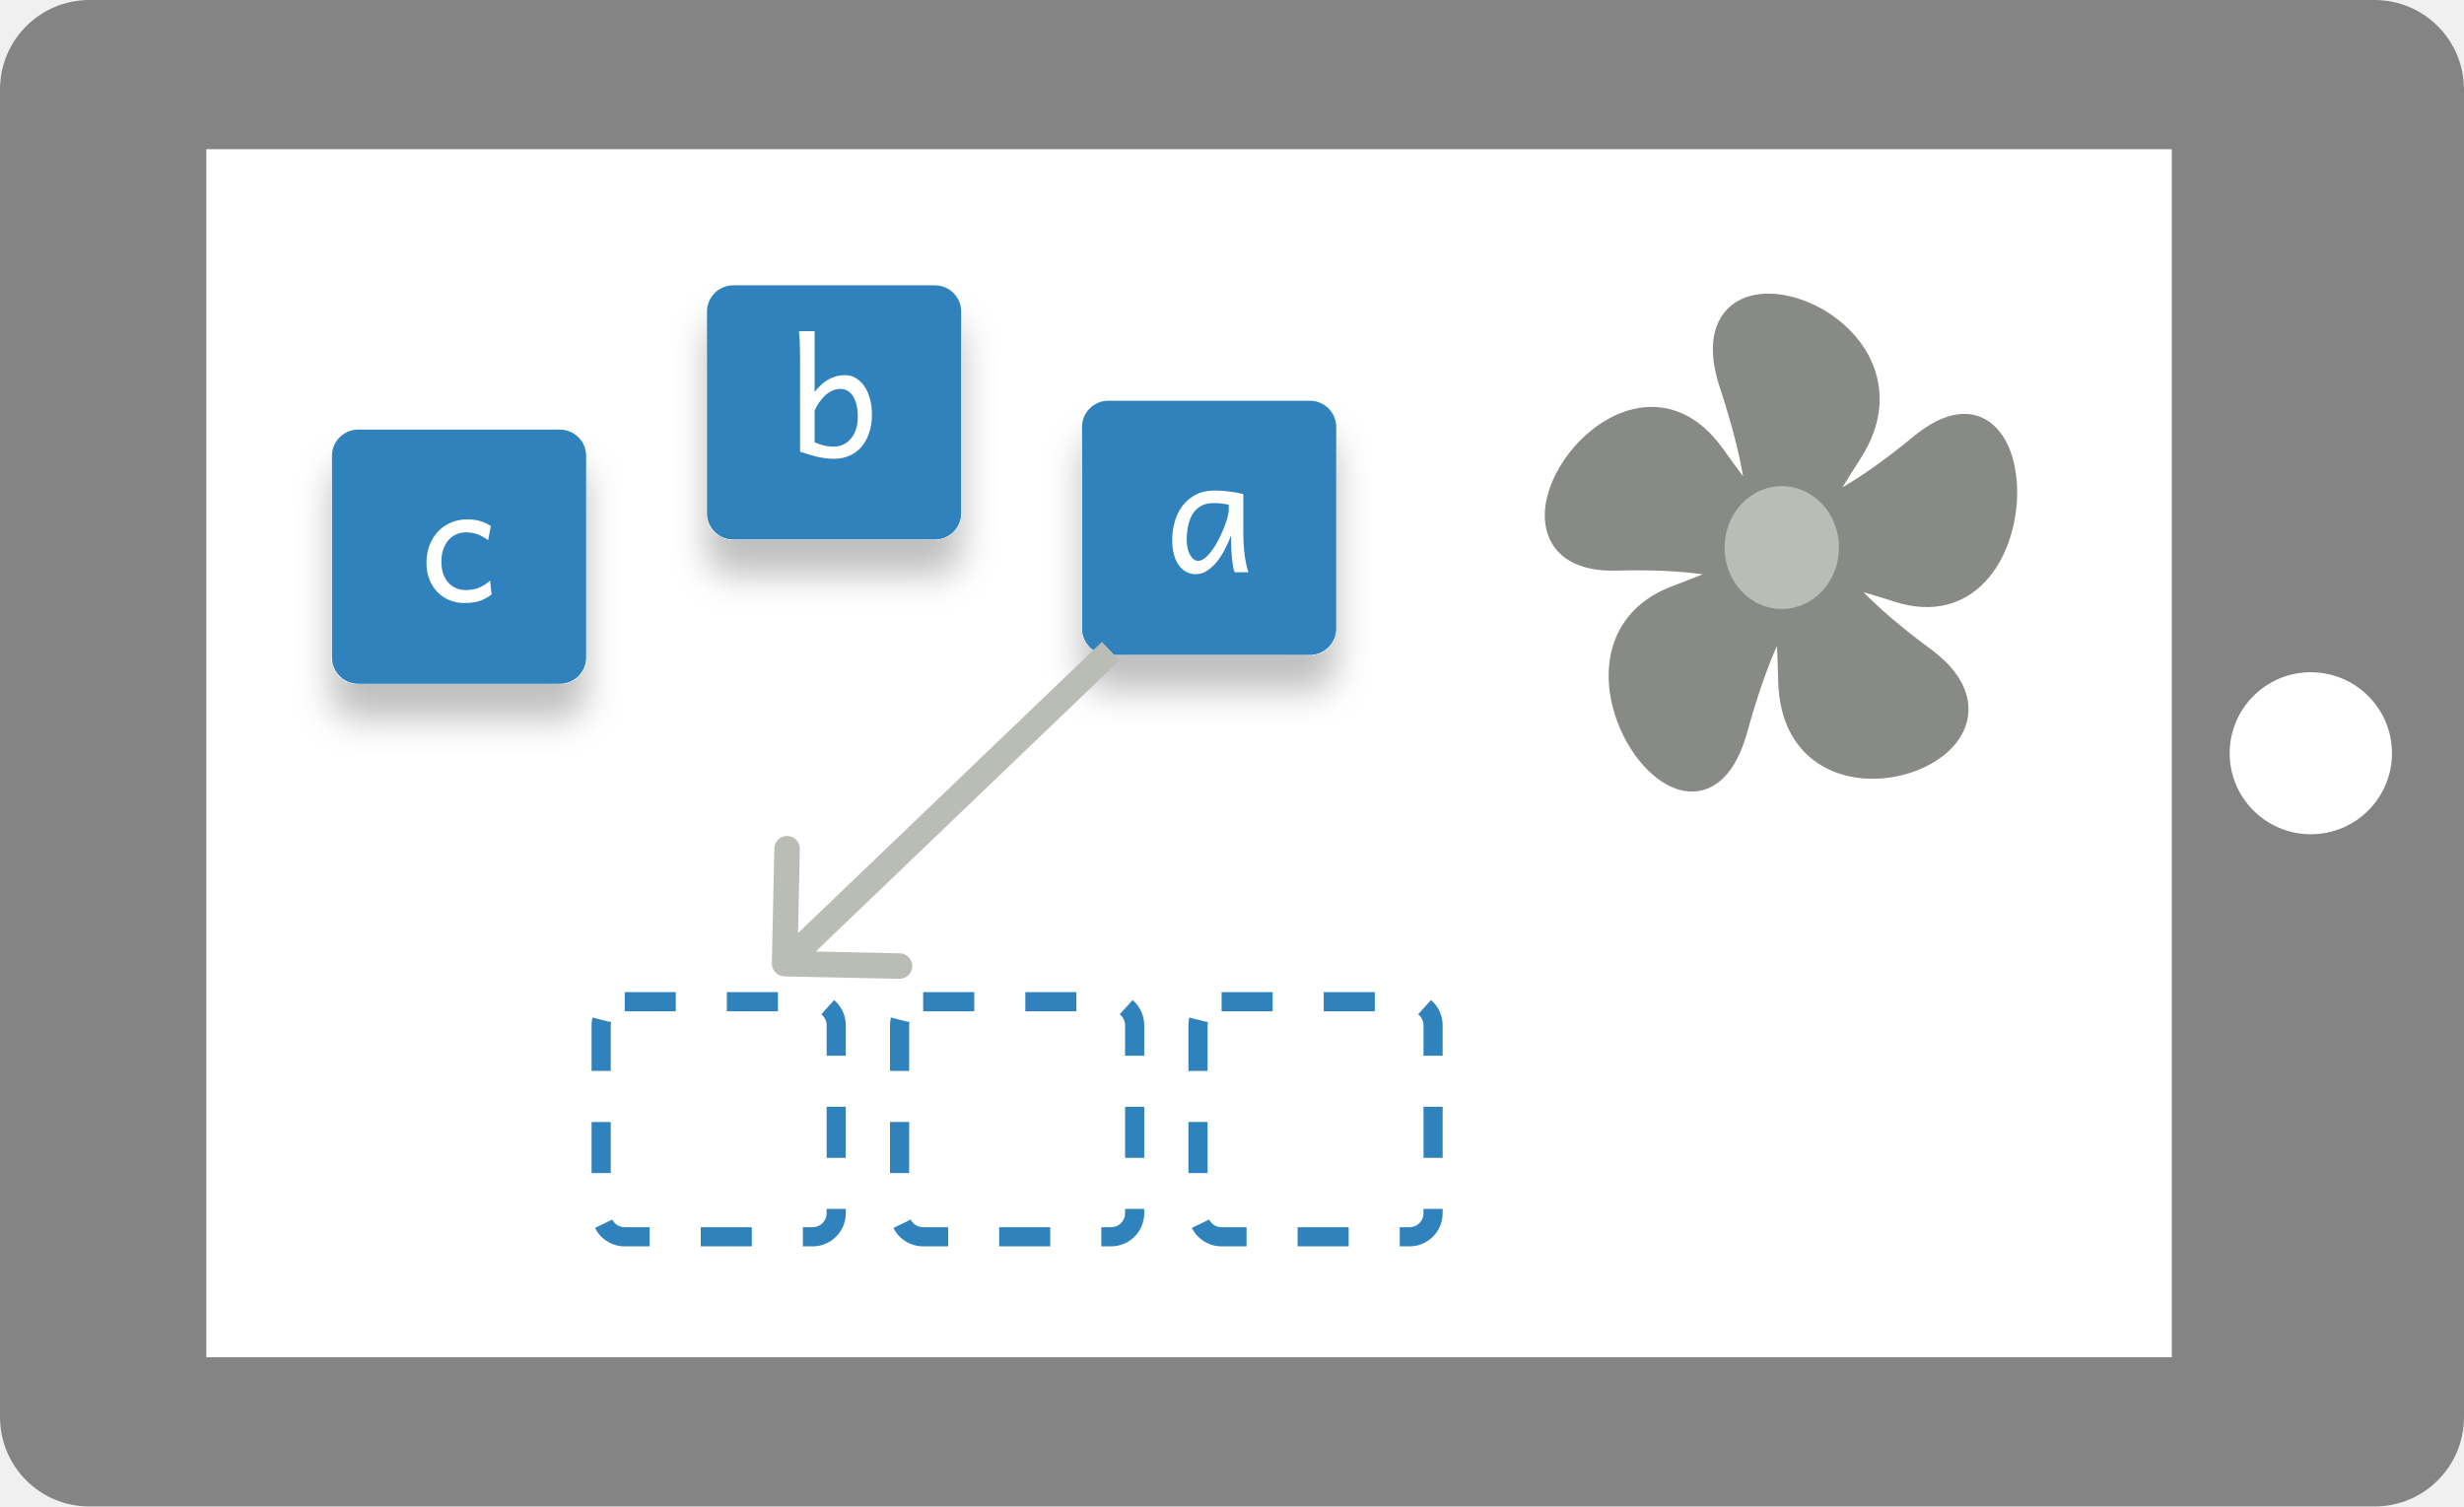
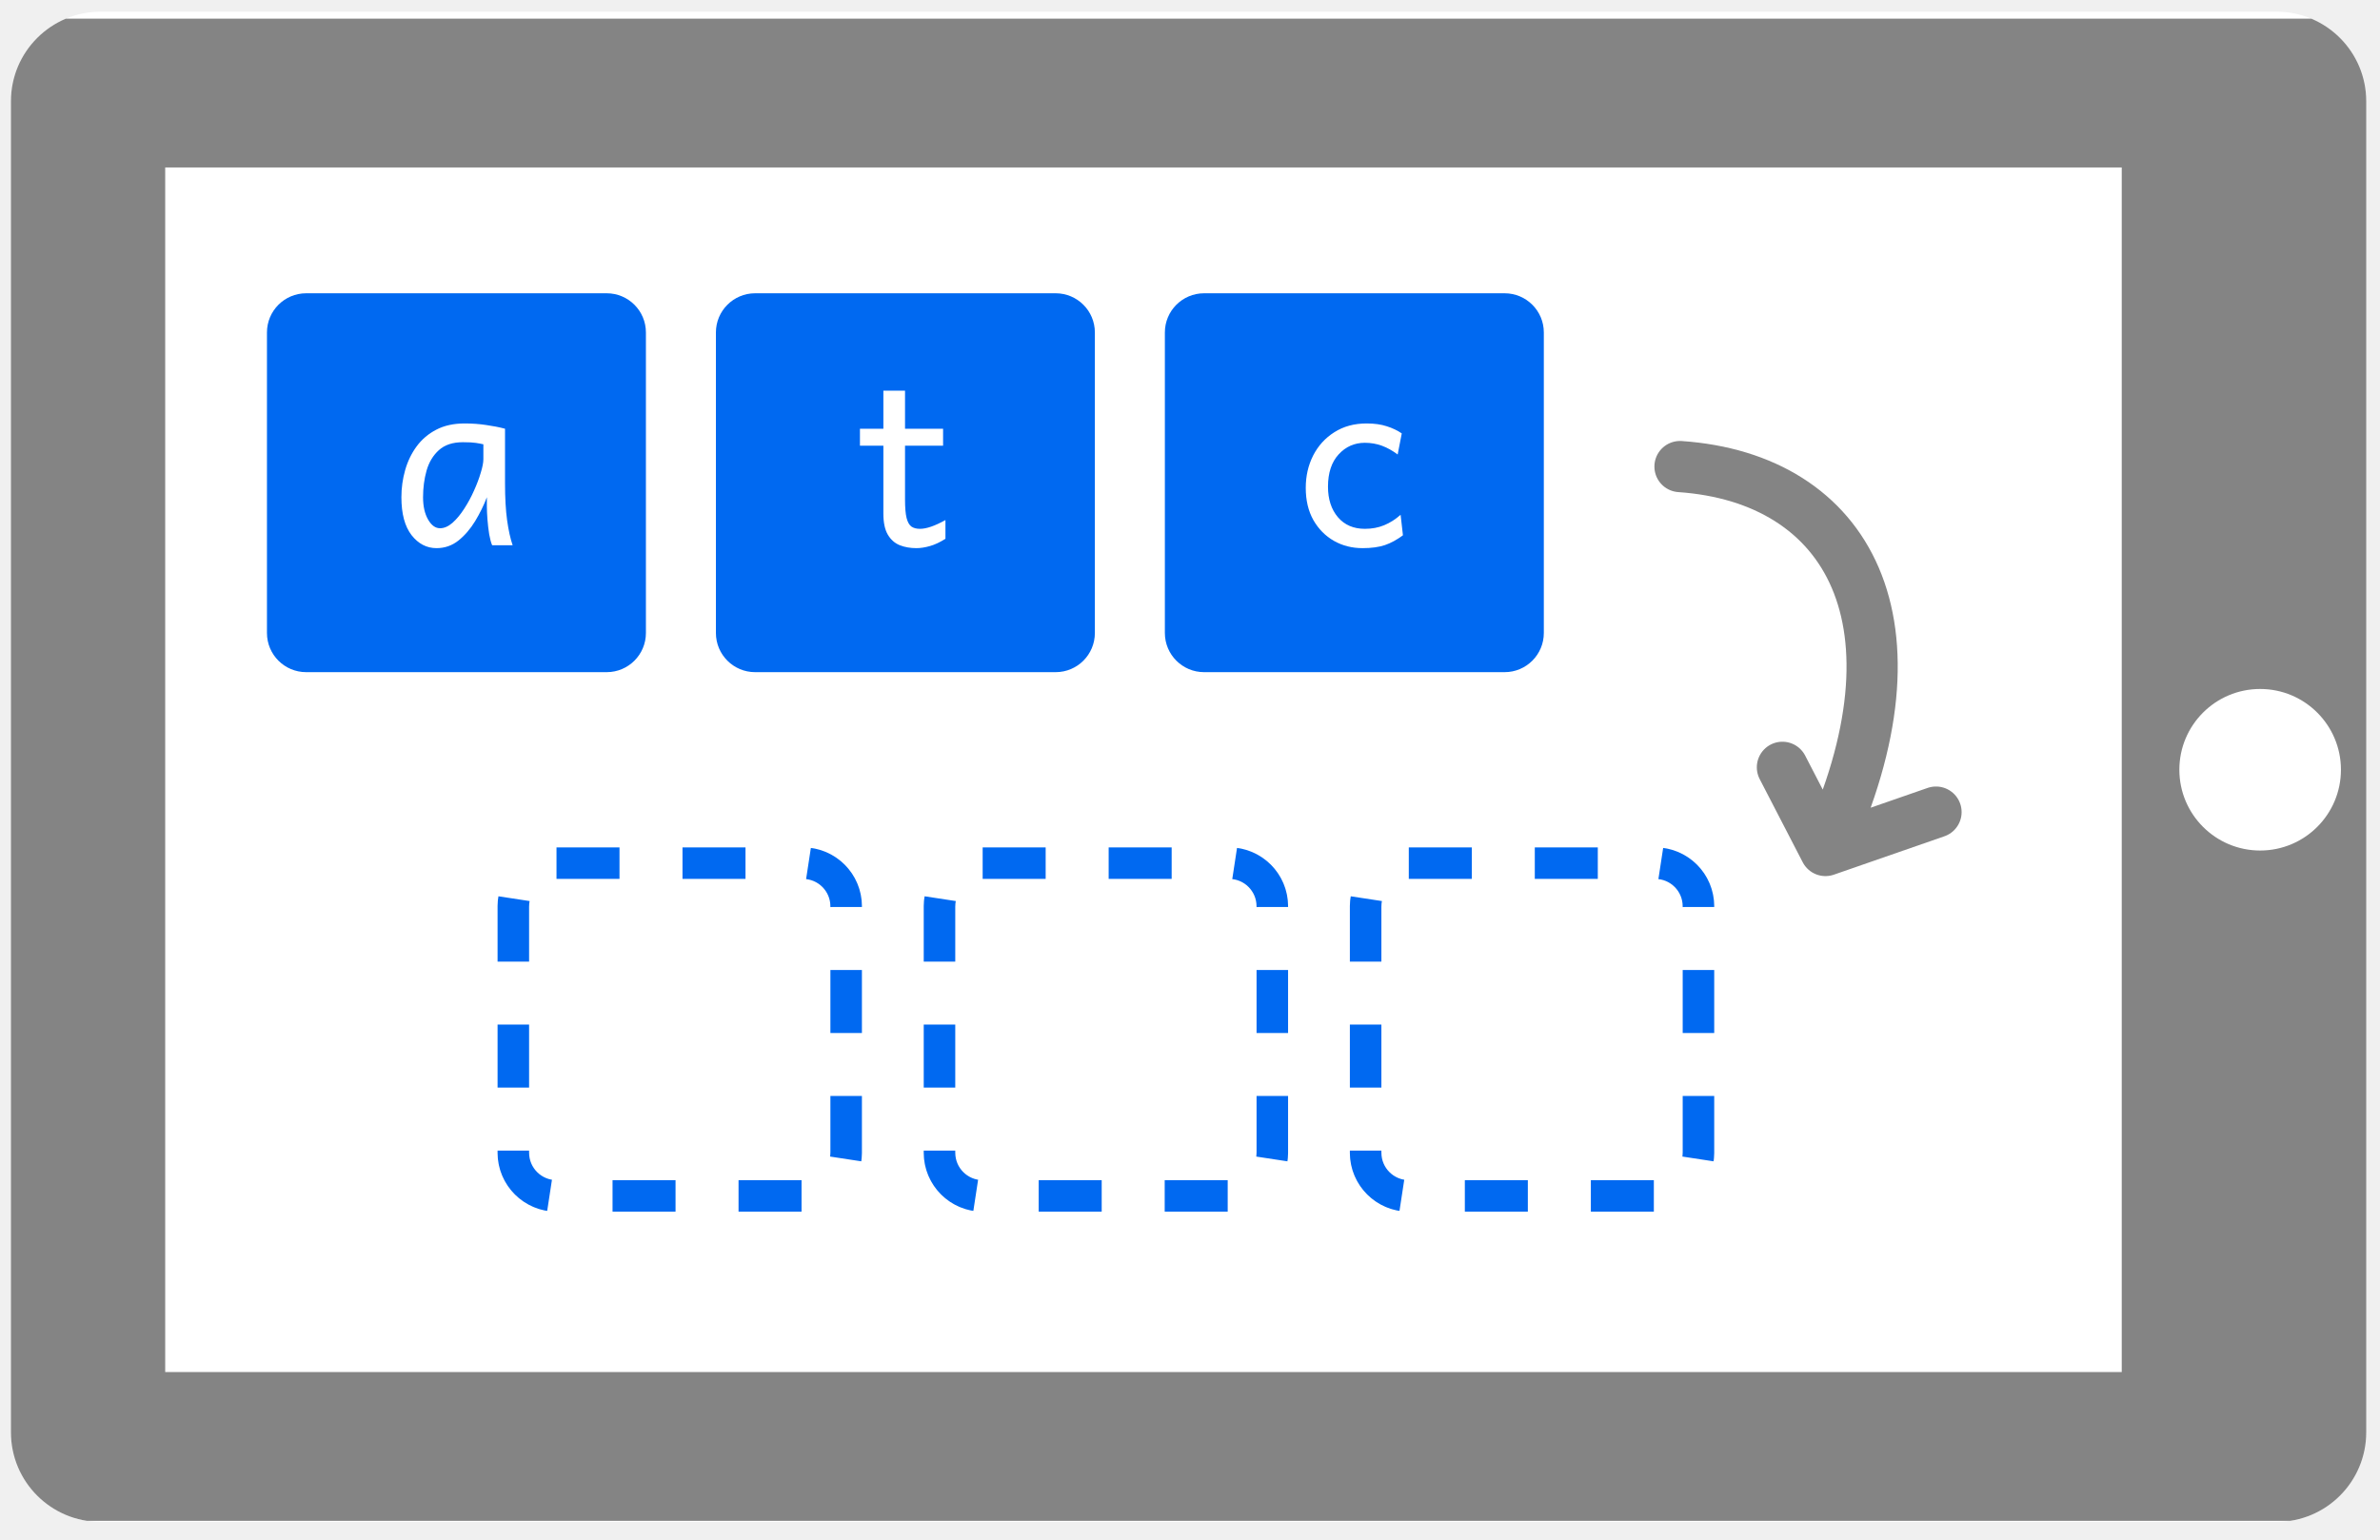
- <svg xmlns="http://www.w3.org/2000/svg" width="193" height="118" viewBox="0 0 193 118" fill="none">
-   <g clip-path="url(#clip0_4699_2467)">
-     <rect y="118" width="118" height="193" rx="7" transform="rotate(-90 0 118)" fill="white" />
-     <path d="M150.757 51.581C132.955 38.445 151.658 39.102 131.263 46.757C120.29 50.875 132.754 69.05 136.059 57.094C142.204 34.872 147.401 54.156 134.313 35.714C127.271 25.791 115.009 44.124 126.63 43.802C148.23 43.204 132.74 54.466 145.045 35.413C151.666 25.162 131.624 18.317 135.501 30.074C142.705 51.926 127.934 39.603 148.628 46.27C159.762 49.857 159.637 27.294 150.412 34.882C133.265 48.986 139.626 30.107 140.11 53.28C140.371 65.748 160.335 58.649 150.757 51.581Z" fill="#888A85" />
-     <path fill-rule="evenodd" clip-rule="evenodd" d="M146.546 28.201C147.579 30.412 147.546 33.109 145.73 35.922C145.211 36.725 144.742 37.473 144.319 38.169C145.793 37.312 147.631 36.044 149.905 34.173C151.129 33.166 152.277 32.596 153.337 32.453C154.422 32.307 155.369 32.618 156.117 33.272C157.553 34.527 158.096 36.879 157.986 39.122C157.875 41.406 157.08 43.886 155.486 45.572C153.845 47.31 151.443 48.109 148.389 47.125C147.516 46.844 146.708 46.597 145.96 46.381C147.175 47.62 148.868 49.103 151.229 50.845C152.5 51.783 153.36 52.778 153.814 53.815C154.279 54.877 154.296 55.94 153.948 56.904C153.279 58.758 151.361 60.038 149.339 60.62C147.28 61.211 144.836 61.167 142.848 60.062C140.8 58.924 139.349 56.721 139.278 53.3C139.257 52.323 139.227 51.422 139.187 50.593C138.465 52.215 137.673 54.401 136.858 57.348C136.419 58.935 135.803 60.12 135.024 60.903C134.226 61.706 133.289 62.051 132.326 61.994C130.477 61.884 128.749 60.323 127.608 58.44C126.448 56.522 125.732 54.014 126.097 51.645C126.473 49.204 127.978 47.043 130.988 45.913C131.848 45.59 132.637 45.281 133.36 44.984C131.699 44.748 129.517 44.616 126.652 44.695C125.11 44.738 123.869 44.475 122.933 43.922C121.975 43.356 121.38 42.507 121.133 41.507C120.659 39.586 121.508 37.341 122.826 35.595C124.167 33.818 126.169 32.313 128.383 31.953C130.663 31.583 133.044 32.45 134.975 35.173C135.527 35.95 136.046 36.659 136.532 37.306C136.228 35.538 135.671 33.27 134.716 30.372C134.201 28.812 134.05 27.465 134.251 26.339C134.457 25.187 135.026 24.317 135.836 23.756C137.393 22.678 139.646 22.852 141.6 23.656C143.59 24.476 145.543 26.053 146.546 28.201ZM136.852 40.501C135.929 39.363 134.866 37.968 133.65 36.255C132.061 34.016 130.269 33.454 128.632 33.72C126.929 33.997 125.272 35.194 124.12 36.72C122.945 38.277 122.468 39.934 122.743 41.05C122.871 41.568 123.169 42.021 123.737 42.357C124.328 42.706 125.246 42.946 126.609 42.909C131.209 42.781 134.202 43.184 136.172 43.748C136.195 43.618 136.235 43.527 136.246 43.501C136.247 43.499 136.248 43.497 136.248 43.496C136.299 43.376 136.338 43.303 136.375 43.235C136.435 43.124 136.489 43.024 136.578 42.75C136.696 42.384 136.827 41.792 136.849 40.863C136.852 40.748 136.853 40.627 136.852 40.501ZM138.67 46.169C138.665 46.184 138.665 46.181 138.67 46.166C138.67 46.167 138.67 46.168 138.67 46.169ZM138.96 47.342C138.852 47.279 138.784 47.21 138.764 47.19C138.763 47.189 138.761 47.188 138.761 47.187C138.67 47.097 138.617 47.035 138.568 46.976C138.488 46.881 138.416 46.796 138.201 46.62C137.913 46.386 137.429 46.07 136.612 45.76C136.51 45.722 136.404 45.683 136.292 45.645C134.998 46.236 133.433 46.889 131.538 47.6C129.062 48.529 128.01 50.184 127.74 51.936C127.459 53.759 128.009 55.82 129.005 57.467C130.023 59.147 131.344 60.146 132.418 60.21C132.917 60.239 133.411 60.075 133.885 59.599C134.377 59.105 134.873 58.242 135.261 56.84C136.57 52.107 137.851 49.178 138.96 47.342ZM141.878 45.542C141.89 45.552 141.888 45.551 141.876 45.541C141.877 45.541 141.878 45.542 141.878 45.542ZM143.008 45.608C142.919 45.699 142.836 45.748 142.813 45.761C142.811 45.763 142.81 45.763 142.809 45.764C142.702 45.829 142.63 45.863 142.563 45.895C142.454 45.947 142.356 45.994 142.133 46.16C141.837 46.381 141.407 46.778 140.88 47.515C140.815 47.607 140.748 47.704 140.679 47.806C140.803 49.309 140.898 51.108 140.943 53.26C141.002 56.074 142.144 57.658 143.614 58.475C145.143 59.325 147.14 59.401 148.908 58.894C150.712 58.375 152.006 57.335 152.394 56.259C152.575 55.759 152.582 55.204 152.307 54.574C152.02 53.919 151.409 53.146 150.285 52.317C146.494 49.52 144.293 47.307 143.008 45.608ZM142.314 42.075C142.326 42.065 142.325 42.068 142.312 42.076C142.313 42.076 142.314 42.075 142.314 42.075ZM142.722 40.943C142.775 41.062 142.792 41.161 142.797 41.189C142.798 41.191 142.798 41.193 142.798 41.194C142.823 41.324 142.831 41.407 142.839 41.485C142.851 41.613 142.862 41.727 142.941 42.005C143.045 42.376 143.264 42.937 143.755 43.703C143.816 43.798 143.881 43.896 143.951 43.998C145.322 44.336 146.946 44.795 148.868 45.414C151.38 46.223 153.138 45.548 154.316 44.3C155.542 43.003 156.227 40.989 156.323 39.029C156.421 37.028 155.899 35.386 155.065 34.657C154.677 34.319 154.188 34.14 153.544 34.226C152.875 34.316 152.001 34.701 150.919 35.591C147.266 38.595 144.625 40.156 142.722 40.943ZM139.375 40.558C139.371 40.543 139.372 40.545 139.376 40.561C139.375 40.56 139.375 40.559 139.375 40.558ZM137.122 43.089C137.108 43.089 137.11 43.088 137.125 43.089C137.124 43.089 137.123 43.089 137.122 43.089ZM138.497 39.793C138.388 37.608 137.82 34.431 136.286 29.776C135.831 28.397 135.76 27.386 135.887 26.676C136.009 25.992 136.319 25.548 136.739 25.257C137.643 24.632 139.26 24.606 141.003 25.325C142.712 26.028 144.285 27.349 145.057 29.001C145.799 30.589 145.854 32.591 144.36 34.904C143.217 36.674 142.309 38.189 141.585 39.483C141.474 39.522 141.367 39.559 141.264 39.592C140.433 39.856 139.868 39.906 139.507 39.898C139.236 39.892 139.131 39.868 139.015 39.841C138.943 39.825 138.866 39.807 138.744 39.792C138.743 39.792 138.741 39.792 138.739 39.792C138.712 39.788 138.619 39.776 138.497 39.793Z" fill="#888A85" />
-     <path d="M143.212 42.89C143.212 43.404 143.118 43.913 142.935 44.388C142.751 44.864 142.483 45.295 142.144 45.659C141.805 46.023 141.402 46.312 140.96 46.508C140.517 46.705 140.042 46.807 139.563 46.807C139.083 46.807 138.609 46.705 138.166 46.508C137.723 46.312 137.32 46.023 136.982 45.659C136.643 45.295 136.374 44.864 136.191 44.388C136.007 43.913 135.913 43.404 135.914 42.89C135.913 42.375 136.007 41.866 136.191 41.391C136.374 40.916 136.643 40.484 136.982 40.12C137.32 39.756 137.723 39.468 138.166 39.271C138.609 39.074 139.083 38.972 139.563 38.972C140.042 38.972 140.517 39.074 140.96 39.271C141.402 39.468 141.805 39.756 142.144 40.12C142.483 40.484 142.751 40.916 142.935 41.391C143.118 41.866 143.212 42.375 143.212 42.89V42.89Z" fill="#BABDB6" />
-     <path fill-rule="evenodd" clip-rule="evenodd" d="M139.563 39.866C139.193 39.866 138.827 39.944 138.485 40.096C138.143 40.248 137.832 40.471 137.571 40.751C137.309 41.032 137.102 41.365 136.961 41.732C136.819 42.099 136.746 42.492 136.747 42.889V42.89C136.746 43.287 136.819 43.68 136.961 44.047C137.102 44.413 137.309 44.747 137.571 45.028C137.832 45.308 138.143 45.531 138.485 45.683C138.827 45.835 139.193 45.913 139.563 45.913C139.933 45.913 140.299 45.835 140.641 45.683C140.983 45.531 141.293 45.308 141.555 45.028C141.816 44.747 142.024 44.413 142.165 44.047C142.307 43.68 142.379 43.287 142.379 42.89L143.212 42.889L142.379 42.889C142.379 42.492 142.307 42.099 142.165 41.732C142.024 41.365 141.816 41.032 141.555 40.751C141.293 40.471 140.983 40.248 140.641 40.096C140.299 39.944 139.933 39.866 139.563 39.866ZM144.045 42.889C144.045 42.258 143.929 41.633 143.704 41.049C143.479 40.465 143.149 39.935 142.733 39.488C142.317 39.041 141.823 38.687 141.279 38.445C140.735 38.203 140.152 38.079 139.563 38.079C138.974 38.079 138.391 38.203 137.847 38.445C137.303 38.687 136.809 39.041 136.393 39.488C135.977 39.935 135.646 40.465 135.421 41.049C135.196 41.633 135.081 42.258 135.081 42.889C135.081 43.521 135.196 44.146 135.421 44.73C135.646 45.313 135.977 45.844 136.393 46.291C136.809 46.737 137.303 47.092 137.847 47.334C138.391 47.575 138.974 47.7 139.563 47.7C140.152 47.7 140.735 47.575 141.279 47.334C141.823 47.092 142.317 46.737 142.733 46.291C143.149 45.844 143.479 45.313 143.704 44.73C143.929 44.146 144.045 43.521 144.045 42.889Z" fill="#BABDB6" />
-     <path d="M0 112.156C0 115.383 2.622 118 5.855 118H188.145C191.378 118 194 115.383 194 112.156V5.844C194 2.616 191.378 0 188.145 -0H5.855C2.622 -0 0 2.616 0 5.844V112.156ZM16.16 106.312V11.688H170.111V106.312H16.16Z" fill="#848484" />
-     <path d="M187.359 59C187.359 55.496 184.513 52.655 181.002 52.655C177.491 52.655 174.645 55.496 174.645 59C174.645 62.504 177.491 65.345 181.002 65.345C184.513 65.345 187.359 62.504 187.359 59Z" fill="white" />
-     <rect x="47.087" y="78.462" width="18.412" height="18.412" rx="1.847" stroke="#2F82BC" stroke-width="1.5" stroke-dasharray="4 4" />
-     <rect x="70.463" y="78.462" width="18.412" height="18.412" rx="1.847" stroke="#2F82BC" stroke-width="1.5" stroke-dasharray="4 4" />
-     <rect x="93.838" y="78.462" width="18.412" height="18.412" rx="1.847" stroke="#2F82BC" stroke-width="1.5" stroke-dasharray="4 4" />
-     <g filter="url(#filter0_d_4699_2467)">
-       <rect x="26" y="33.648" width="19.912" height="19.912" rx="2.06" fill="#2F82BC" />
-       <path d="M38.51 46.557C38.354 46.676 38.198 46.779 38.042 46.865C37.89 46.947 37.73 47.017 37.562 47.074C37.394 47.128 37.213 47.167 37.021 47.191C36.828 47.22 36.617 47.234 36.387 47.234C35.972 47.234 35.585 47.163 35.224 47.019C34.863 46.871 34.547 46.66 34.276 46.385C34.005 46.11 33.792 45.778 33.636 45.388C33.48 44.999 33.403 44.558 33.403 44.066C33.403 43.602 33.476 43.165 33.624 42.755C33.776 42.345 33.989 41.986 34.264 41.678C34.543 41.37 34.879 41.128 35.273 40.952C35.671 40.772 36.114 40.681 36.602 40.681C37.012 40.681 37.365 40.73 37.66 40.829C37.96 40.923 38.222 41.048 38.448 41.204L38.233 42.312C37.954 42.107 37.677 41.953 37.402 41.85C37.127 41.748 36.83 41.697 36.51 41.697C36.235 41.697 35.979 41.75 35.741 41.856C35.507 41.959 35.302 42.109 35.125 42.306C34.953 42.503 34.818 42.745 34.719 43.032C34.621 43.319 34.572 43.643 34.572 44.004C34.572 44.336 34.617 44.638 34.707 44.908C34.797 45.179 34.926 45.413 35.095 45.61C35.263 45.803 35.466 45.953 35.704 46.059C35.942 46.166 36.21 46.219 36.51 46.219C36.883 46.219 37.222 46.156 37.525 46.028C37.829 45.901 38.116 45.719 38.387 45.481L38.51 46.557Z" fill="white" />
+ <svg xmlns="http://www.w3.org/2000/svg" width="102" height="66" viewBox="0 0 102 66" fill="none">
+   <g clip-path="url(#clip0_5341_5842)">
+     <rect x="0.469" y="65.237" width="64.735" height="100.942" rx="3.84" transform="rotate(-90 0.46875 65.2373)" fill="white" />
+     <path d="M-1.722 62.004C-1.722 63.765 -0.294 65.193 1.467 65.193H100.754C102.515 65.193 103.943 63.765 103.943 62.004V3.989C103.943 2.227 102.515 0.8 100.754 0.799H1.467C-0.294 0.799 -1.722 2.227 -1.722 3.989V62.004ZM7.08 58.815V7.178H90.932V58.815H7.08Z" fill="#848484" />
+     <path d="M100.326 32.996C100.326 31.084 98.776 29.534 96.864 29.534C94.951 29.534 93.401 31.084 93.401 32.996C93.401 34.908 94.951 36.459 96.864 36.459C98.776 36.459 100.326 34.908 100.326 32.996Z" fill="white" />
+     <rect x="11.441" y="12.572" width="16.241" height="16.241" rx="1.68" fill="#0069F1" />
+     <path d="M21.97 23.372H21.092C21.045 23.265 21.003 23.109 20.966 22.905C20.933 22.698 20.908 22.485 20.891 22.268C20.875 22.047 20.866 21.863 20.866 21.716V21.314C20.736 21.659 20.568 22 20.364 22.338C20.16 22.673 19.921 22.951 19.647 23.171C19.372 23.389 19.059 23.497 18.708 23.497C18.287 23.497 17.93 23.312 17.639 22.941C17.348 22.566 17.203 22.024 17.203 21.314C17.203 20.916 17.256 20.53 17.363 20.155C17.47 19.777 17.634 19.437 17.855 19.136C18.076 18.835 18.357 18.596 18.698 18.419C19.039 18.241 19.444 18.152 19.913 18.152C20.237 18.152 20.543 18.174 20.831 18.218C21.119 18.258 21.39 18.311 21.644 18.378V20.712C21.644 21.345 21.674 21.877 21.734 22.308C21.795 22.736 21.873 23.091 21.97 23.372ZM20.716 19.683V19.046C20.632 19.026 20.527 19.006 20.399 18.986C20.276 18.966 20.088 18.956 19.837 18.956C19.402 18.956 19.059 19.069 18.808 19.297C18.561 19.521 18.385 19.812 18.282 20.17C18.181 20.528 18.131 20.91 18.131 21.314C18.131 21.703 18.203 22.022 18.347 22.273C18.491 22.521 18.661 22.644 18.859 22.644C19.036 22.644 19.213 22.567 19.391 22.413C19.568 22.256 19.735 22.055 19.892 21.811C20.053 21.564 20.194 21.304 20.314 21.033C20.438 20.759 20.535 20.501 20.605 20.26C20.679 20.02 20.716 19.827 20.716 19.683Z" fill="white" />
+     <rect x="30.682" y="12.572" width="16.241" height="16.241" rx="1.68" fill="#0069F1" />
+     <path d="M40.519 22.293V23.096C40.288 23.243 40.067 23.347 39.856 23.407C39.645 23.467 39.452 23.497 39.274 23.497C39.013 23.497 38.776 23.456 38.562 23.372C38.347 23.285 38.177 23.134 38.05 22.92C37.922 22.703 37.859 22.402 37.859 22.017C37.859 21.896 37.859 21.699 37.859 21.425C37.859 21.15 37.859 20.828 37.859 20.456C37.859 20.081 37.859 19.682 37.859 19.257C37.859 18.828 37.859 18.398 37.859 17.967C37.859 17.535 37.859 17.129 37.859 16.747H38.787C38.787 17.176 38.787 17.634 38.787 18.122C38.787 18.608 38.787 19.078 38.787 19.533C38.787 19.988 38.787 20.384 38.787 20.722C38.787 21.057 38.787 21.288 38.787 21.415C38.787 21.759 38.809 22.022 38.853 22.203C38.899 22.383 38.97 22.507 39.063 22.574C39.157 22.638 39.279 22.669 39.43 22.669C39.704 22.669 40.067 22.544 40.519 22.293ZM40.418 19.106H36.855V18.378H40.418V19.106Z" fill="white" />
+     <rect x="49.923" y="12.572" width="16.241" height="16.241" rx="1.68" fill="#0069F1" />
+     <path d="M60.026 22.067L60.126 22.945C59.872 23.136 59.614 23.277 59.353 23.367C59.092 23.454 58.773 23.497 58.395 23.497C57.946 23.497 57.538 23.394 57.17 23.186C56.802 22.976 56.508 22.678 56.287 22.293C56.069 21.905 55.961 21.445 55.961 20.913C55.961 20.408 56.066 19.946 56.277 19.528C56.491 19.11 56.794 18.776 57.185 18.529C57.577 18.278 58.038 18.152 58.57 18.152C58.905 18.152 59.193 18.193 59.434 18.273C59.678 18.35 59.892 18.452 60.076 18.579L59.9 19.483C59.676 19.315 59.45 19.19 59.223 19.106C58.995 19.023 58.753 18.981 58.495 18.981C58.05 18.981 57.675 19.146 57.371 19.477C57.066 19.809 56.914 20.27 56.914 20.863C56.914 21.401 57.056 21.838 57.341 22.173C57.625 22.504 58.01 22.669 58.495 22.669C58.796 22.669 59.072 22.618 59.323 22.514C59.574 22.41 59.808 22.261 60.026 22.067Z" fill="white" />
+     <path d="M72 20C79.231 20.499 82.723 26.733 78.234 36.458M78.234 36.458L76.389 32.892M78.234 36.458L82.972 34.812" stroke="#848484" stroke-width="2.194" stroke-linecap="round" stroke-linejoin="round" />
+     <g clip-path="url(#clip1_5341_5842)">
+       <rect x="22" y="37" width="14.264" height="14.264" rx="1.85" stroke="#0069F1" stroke-width="1.351" stroke-dasharray="2.7 2.7" />
+       <rect x="40.264" y="37" width="14.264" height="14.264" rx="1.85" stroke="#0069F1" stroke-width="1.351" stroke-dasharray="2.7 2.7" />
+       <rect x="58.527" y="37" width="14.264" height="14.264" rx="1.85" stroke="#0069F1" stroke-width="1.351" stroke-dasharray="2.7 2.7" />
    </g>
-     <g filter="url(#filter1_d_4699_2467)">
-       <rect x="55.376" y="22.349" width="19.912" height="19.912" rx="2.06" fill="#2F82BC" />
-       <path d="M63.806 25.937V30.706C63.95 30.517 64.106 30.343 64.274 30.183C64.442 30.023 64.622 29.883 64.815 29.764C65.012 29.645 65.223 29.553 65.449 29.487C65.675 29.418 65.917 29.383 66.175 29.383C66.487 29.383 66.772 29.459 67.03 29.61C67.289 29.762 67.512 29.976 67.701 30.25C67.89 30.521 68.035 30.845 68.138 31.223C68.245 31.6 68.298 32.012 68.298 32.459C68.298 32.989 68.226 33.466 68.082 33.893C67.943 34.32 67.744 34.685 67.486 34.988C67.227 35.292 66.913 35.526 66.544 35.69C66.179 35.854 65.769 35.936 65.314 35.936C65.063 35.936 64.821 35.917 64.588 35.881C64.354 35.848 64.126 35.805 63.904 35.751C63.687 35.694 63.476 35.634 63.271 35.573C63.066 35.507 62.865 35.444 62.668 35.382V28.103C62.668 27.84 62.664 27.578 62.655 27.315C62.651 27.049 62.643 26.796 62.631 26.558C62.618 26.316 62.6 26.109 62.575 25.937H63.806ZM63.806 34.644C63.958 34.705 64.095 34.759 64.218 34.804C64.346 34.845 64.469 34.88 64.588 34.908C64.707 34.933 64.823 34.951 64.938 34.964C65.057 34.976 65.182 34.982 65.314 34.982C65.584 34.982 65.835 34.927 66.064 34.816C66.294 34.705 66.491 34.549 66.655 34.348C66.823 34.147 66.954 33.905 67.049 33.622C67.143 33.335 67.19 33.019 67.19 32.675C67.19 32.334 67.159 32.027 67.098 31.752C67.037 31.477 66.946 31.245 66.827 31.056C66.712 30.864 66.569 30.716 66.397 30.613C66.224 30.511 66.027 30.46 65.806 30.46C65.613 30.46 65.42 30.503 65.227 30.589C65.035 30.671 64.85 30.788 64.674 30.939C64.501 31.091 64.339 31.274 64.188 31.487C64.036 31.696 63.909 31.928 63.806 32.182V34.644Z" fill="white" />
-     </g>
-     <g filter="url(#filter2_d_4699_2467)">
-       <rect x="84.752" y="31.388" width="19.912" height="19.912" rx="2.06" fill="#2F82BC" />
-       <path d="M96.246 39.529C96.144 39.509 95.994 39.484 95.797 39.455C95.604 39.422 95.354 39.406 95.046 39.406C94.644 39.406 94.308 39.488 94.037 39.652C93.771 39.812 93.557 40.028 93.397 40.298C93.237 40.565 93.123 40.873 93.053 41.221C92.987 41.57 92.954 41.929 92.954 42.298C92.954 42.536 92.977 42.755 93.022 42.956C93.071 43.153 93.137 43.326 93.219 43.473C93.301 43.617 93.395 43.73 93.502 43.812C93.609 43.89 93.724 43.929 93.847 43.929C93.982 43.929 94.119 43.884 94.259 43.793C94.402 43.703 94.542 43.582 94.677 43.43C94.817 43.274 94.952 43.096 95.083 42.895C95.215 42.694 95.338 42.483 95.453 42.261C95.567 42.036 95.674 41.808 95.772 41.578C95.871 41.348 95.955 41.131 96.025 40.926C96.094 40.717 96.148 40.526 96.185 40.354C96.226 40.181 96.246 40.04 96.246 39.929V39.529ZM96.708 44.821C96.663 44.722 96.622 44.575 96.585 44.378C96.552 44.181 96.523 43.97 96.499 43.744C96.478 43.514 96.462 43.291 96.449 43.073C96.437 42.856 96.431 42.68 96.431 42.544V41.929C96.3 42.278 96.142 42.632 95.957 42.993C95.777 43.354 95.57 43.683 95.336 43.978C95.102 44.269 94.843 44.509 94.56 44.698C94.281 44.883 93.982 44.975 93.662 44.975C93.403 44.975 93.162 44.917 92.936 44.803C92.71 44.688 92.513 44.517 92.345 44.292C92.181 44.066 92.052 43.787 91.957 43.455C91.863 43.118 91.816 42.733 91.816 42.298C91.816 41.81 91.882 41.334 92.013 40.87C92.144 40.403 92.345 39.989 92.616 39.628C92.887 39.263 93.231 38.971 93.65 38.754C94.068 38.532 94.564 38.422 95.139 38.422C95.537 38.422 95.933 38.448 96.326 38.502C96.72 38.551 97.073 38.616 97.385 38.699V41.56C97.385 42.335 97.422 42.987 97.495 43.516C97.569 44.041 97.666 44.476 97.785 44.821H96.708Z" fill="white" />
-     </g>
-     <path d="M60.458 75.457C60.446 76.009 60.885 76.466 61.437 76.478L70.435 76.669C70.987 76.681 71.444 76.243 71.456 75.691C71.467 75.138 71.029 74.681 70.477 74.669L62.479 74.499L62.649 66.501C62.661 65.949 62.223 65.492 61.671 65.48C61.118 65.468 60.661 65.906 60.65 66.459L60.458 75.457ZM86.308 50.278L60.766 74.756L62.15 76.2L87.692 51.722L86.308 50.278Z" fill="#BABDB6" />
  </g>
  <defs>
-     <filter id="filter0_d_4699_2467" x="23.253" y="33.648" width="25.405" height="25.405" filterUnits="userSpaceOnUse" color-interpolation-filters="sRGB">
-       <feFlood flood-opacity="0" result="BackgroundImageFix" />
-       <feColorMatrix in="SourceAlpha" type="matrix" values="0 0 0 0 0 0 0 0 0 0 0 0 0 0 0 0 0 0 127 0" result="hardAlpha" />
-       <feOffset dy="2.747" />
-       <feGaussianBlur stdDeviation="1.373" />
-       <feComposite in2="hardAlpha" operator="out" />
-       <feColorMatrix type="matrix" values="0 0 0 0 0 0 0 0 0 0 0 0 0 0 0 0 0 0 0.25 0" />
-       <feBlend mode="normal" in2="BackgroundImageFix" result="effect1_dropShadow_4699_2467" />
-       <feBlend mode="normal" in="SourceGraphic" in2="effect1_dropShadow_4699_2467" result="shape" />
-     </filter>
-     <filter id="filter1_d_4699_2467" x="52.63" y="22.349" width="25.405" height="25.405" filterUnits="userSpaceOnUse" color-interpolation-filters="sRGB">
-       <feFlood flood-opacity="0" result="BackgroundImageFix" />
-       <feColorMatrix in="SourceAlpha" type="matrix" values="0 0 0 0 0 0 0 0 0 0 0 0 0 0 0 0 0 0 127 0" result="hardAlpha" />
-       <feOffset dy="2.747" />
-       <feGaussianBlur stdDeviation="1.373" />
-       <feComposite in2="hardAlpha" operator="out" />
-       <feColorMatrix type="matrix" values="0 0 0 0 0 0 0 0 0 0 0 0 0 0 0 0 0 0 0.25 0" />
-       <feBlend mode="normal" in2="BackgroundImageFix" result="effect1_dropShadow_4699_2467" />
-       <feBlend mode="normal" in="SourceGraphic" in2="effect1_dropShadow_4699_2467" result="shape" />
-     </filter>
-     <filter id="filter2_d_4699_2467" x="82.005" y="31.388" width="25.405" height="25.405" filterUnits="userSpaceOnUse" color-interpolation-filters="sRGB">
-       <feFlood flood-opacity="0" result="BackgroundImageFix" />
-       <feColorMatrix in="SourceAlpha" type="matrix" values="0 0 0 0 0 0 0 0 0 0 0 0 0 0 0 0 0 0 127 0" result="hardAlpha" />
-       <feOffset dy="2.747" />
-       <feGaussianBlur stdDeviation="1.373" />
-       <feComposite in2="hardAlpha" operator="out" />
-       <feColorMatrix type="matrix" values="0 0 0 0 0 0 0 0 0 0 0 0 0 0 0 0 0 0 0.25 0" />
-       <feBlend mode="normal" in2="BackgroundImageFix" result="effect1_dropShadow_4699_2467" />
-       <feBlend mode="normal" in="SourceGraphic" in2="effect1_dropShadow_4699_2467" result="shape" />
-     </filter>
-     <clipPath id="clip0_4699_2467">
-       <rect y="118" width="118" height="193" rx="7" transform="rotate(-90 0 118)" fill="white" />
+     <clipPath id="clip0_5341_5842">
+       <rect x="0.469" y="65.237" width="64.735" height="100.942" rx="3.84" transform="rotate(-90 0.46875 65.2373)" fill="white" />
+     </clipPath>
+     <clipPath id="clip1_5341_5842">
+       <rect width="52.791" height="16.264" fill="white" transform="translate(21 36)" />
    </clipPath>
  </defs>
</svg>
